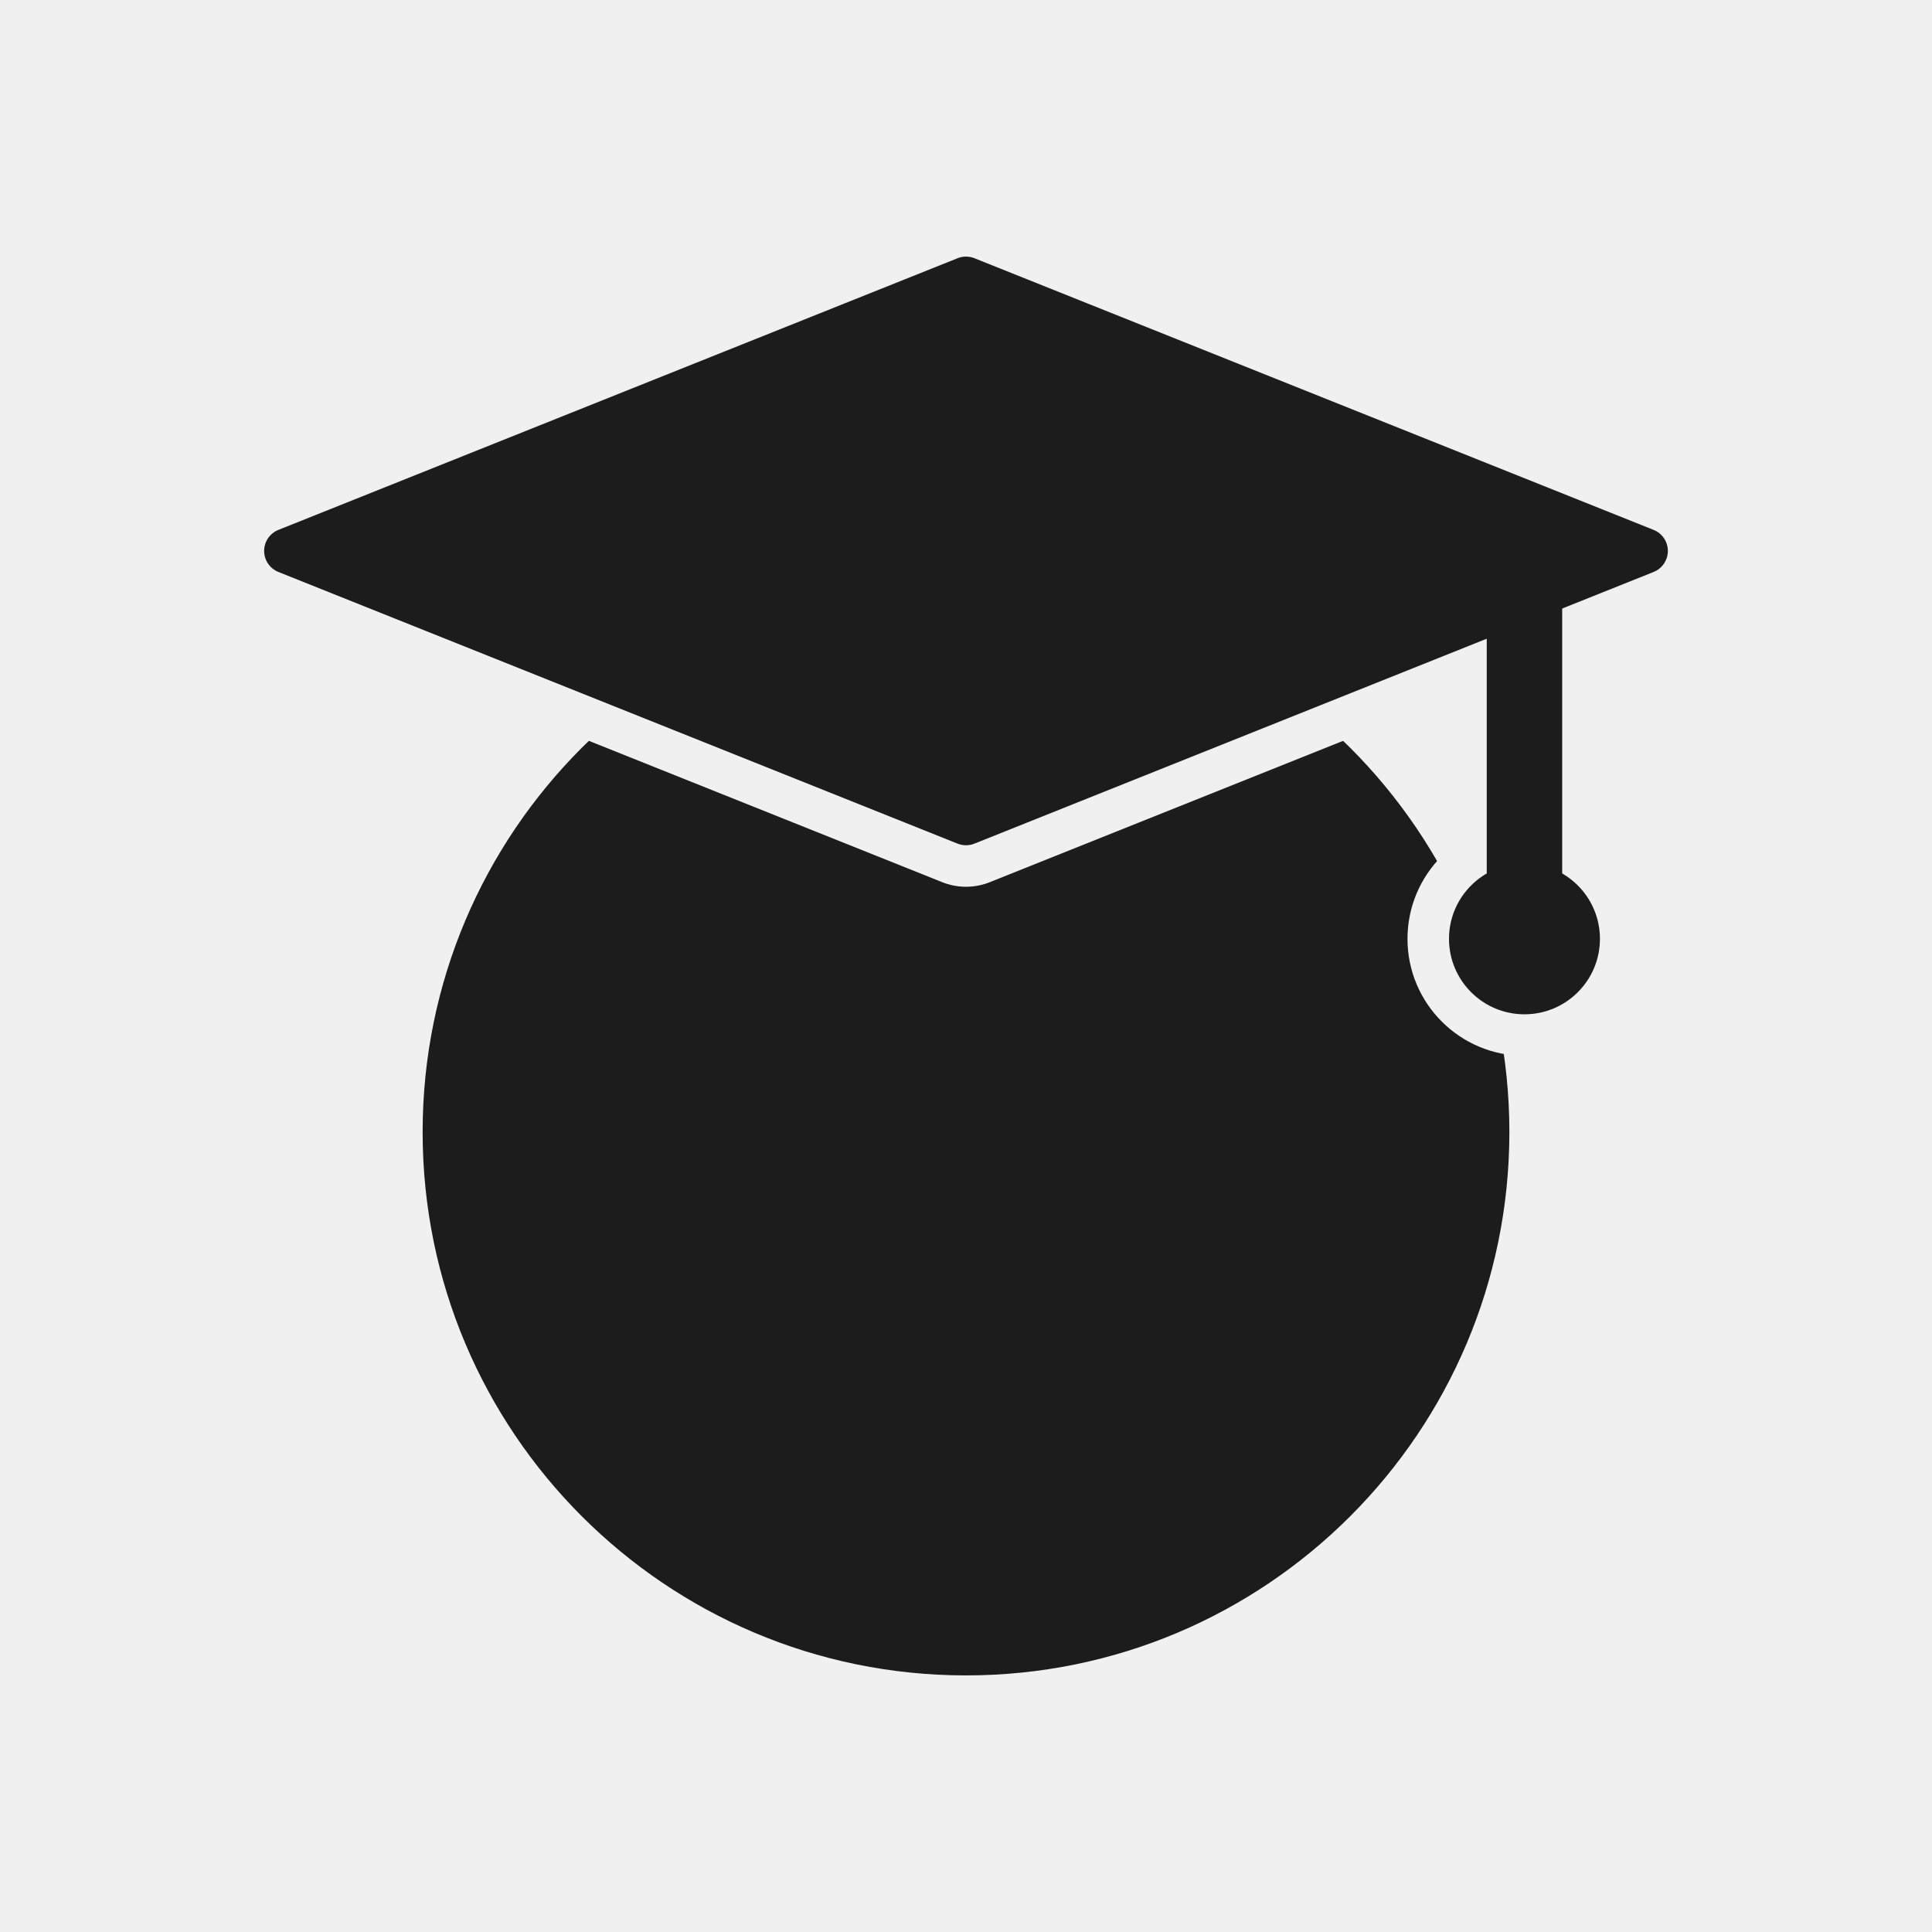
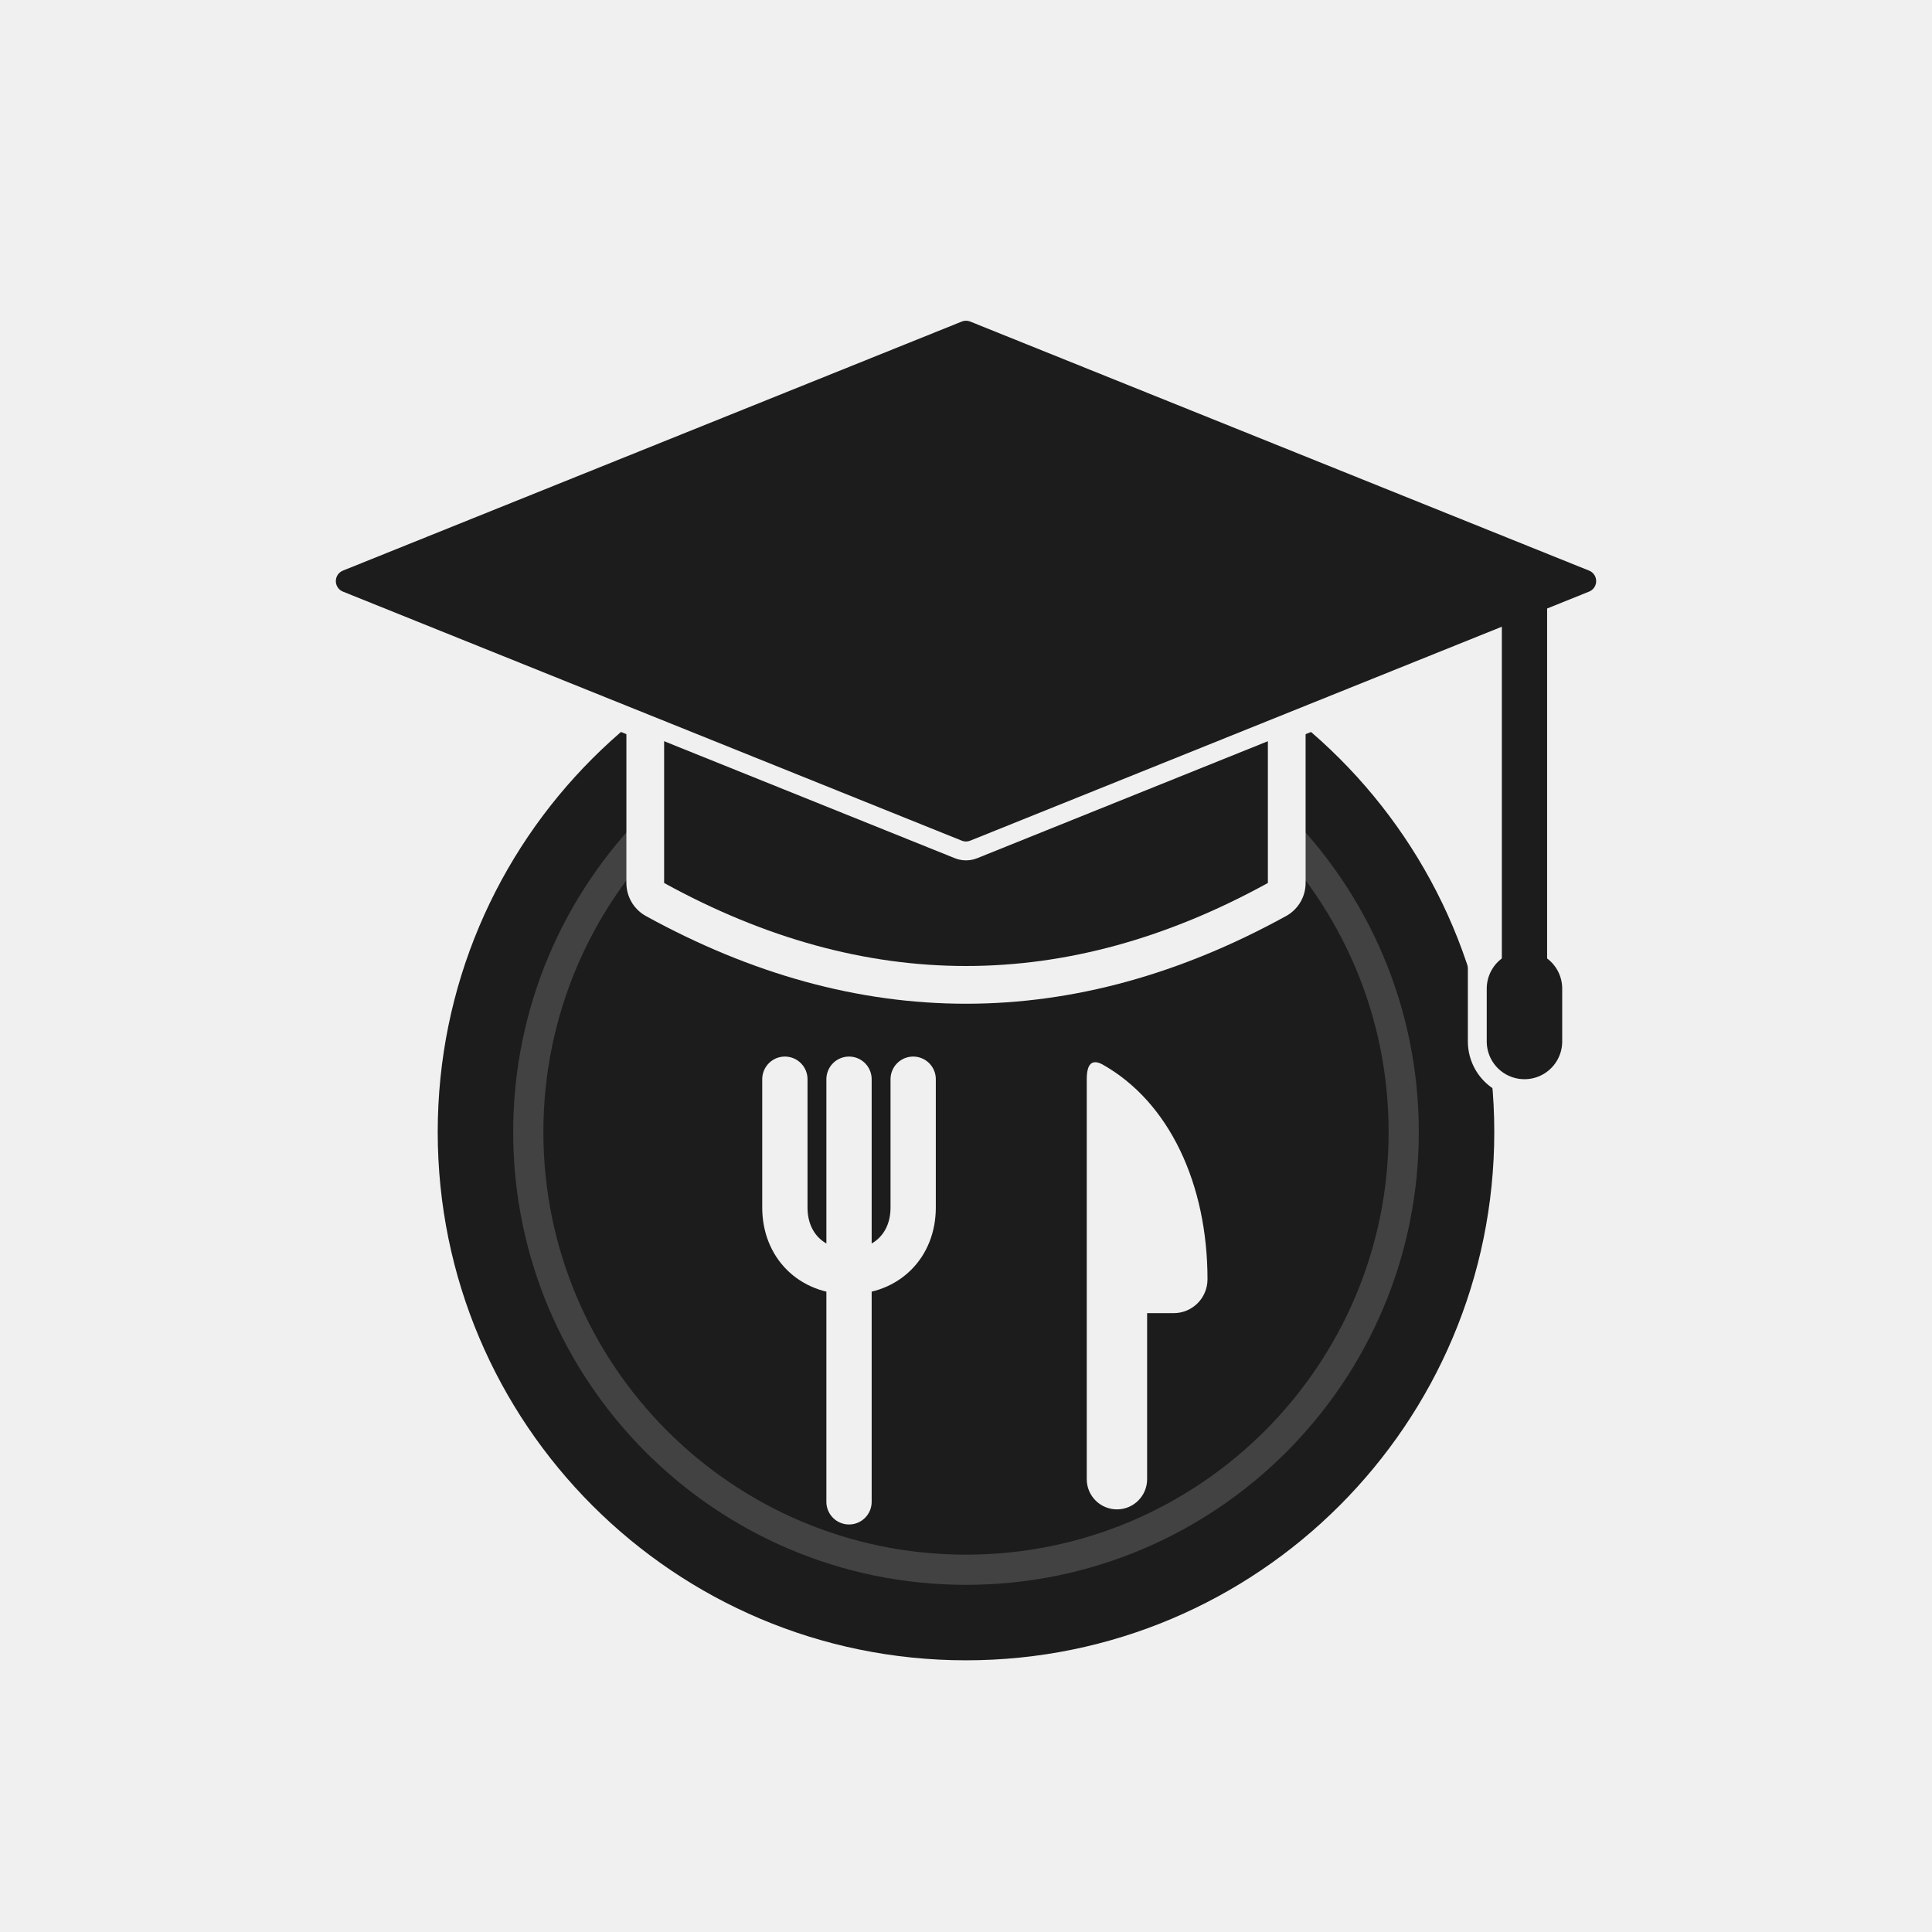
<svg xmlns="http://www.w3.org/2000/svg" viewBox="0 0 512 512" role="img" aria-label="MealScholar">
-   <mask id="ms-gap" maskUnits="userSpaceOnUse" x="0" y="0" width="512" height="512">
-     <path d="M0 0h512v512H0z" fill="#fff" />
-     <polygon points="256,74 436,146 256,218 76,146" stroke="#000" stroke-width="34" stroke-linejoin="round" />
-     <path d="M404 158.8V238.8" stroke="#000" stroke-width="42" stroke-linecap="round" />
-     <circle cx="404" cy="248.8" r="31" />
-   </mask>
-   <g mask="url(#ms-gap)">
-     <circle cx="256" cy="300" r="144" fill="#1C1C1C" />
+   <defs>
+     <mask id="ms-glyph-plate" maskUnits="userSpaceOnUse" x="0" y="0" width="512" height="512">
+       <path d="M0 0h512v512H0Z" fill="#fff" />
+       <path d="M176 182v52q80 44 160 0v-52Z" fill="#000" stroke="#000" stroke-width="20" stroke-linejoin="round" />
+       <path d="M256 88 420 154 256 220 92 154Z" fill="#000" stroke="#000" stroke-width="20" stroke-linejoin="round" />
+       <path d="M208 270v34c0 10 7 17 17 17s17-7 17-17v-34m-17 0v112" transform="translate(0 16)" fill="none" stroke="#000" stroke-width="12" stroke-linecap="round" stroke-linejoin="round" />
+       <path d="M292 266c18 10 28 32 28 57 0 5-4 9-9 9h-7v44a8 8 0 0 1-16 0V270q0-6 4-4Z" transform="translate(0 16)" fill="#000" />
+       <path d="M404 156v120" fill="none" stroke="#000" stroke-width="30" stroke-linecap="round" />
+       <circle cx="256" cy="300" r="116" fill="none" stroke="#000" stroke-width="8" opacity="0.18" />
+     </mask>
+     <mask id="ms-glyph-band" maskUnits="userSpaceOnUse" x="0" y="0" width="512" height="512">
+       <path d="M0 0h512v512H0Z" fill="#fff" />
+       <path d="M256 88 420 154 256 220 92 154Z" fill="#000" stroke="#000" stroke-width="16" stroke-linejoin="round" />
+     </mask>
+   </defs>
+   <g fill="#1C1C1C">
+     <circle cx="256" cy="300" r="140" mask="url(#ms-glyph-plate)" />
+     <path d="M176 182v52q80 44 160 0v-52Z" mask="url(#ms-glyph-band)" />
+     <path d="M256 88 420 154 256 220 92 154Z" stroke="#1C1C1C" stroke-width="6" stroke-linejoin="round" />
  </g>
-   <polygon points="256,74 436,146 256,218 76,146" fill="#1C1C1C" stroke="#1C1C1C" stroke-width="12" stroke-linejoin="round" />
-   <path d="M404 158.8V238.8" stroke="#1C1C1C" stroke-width="20" stroke-linecap="round" />
-   <circle cx="404" cy="248.8" r="20" fill="#1C1C1C" />
+   <path d="M404 156v112" fill="none" stroke="#1C1C1C" stroke-width="12" stroke-linecap="round" />
+   <path d="M404 262v14" fill="none" stroke="#1C1C1C" stroke-width="20" stroke-linecap="round" />
</svg>
